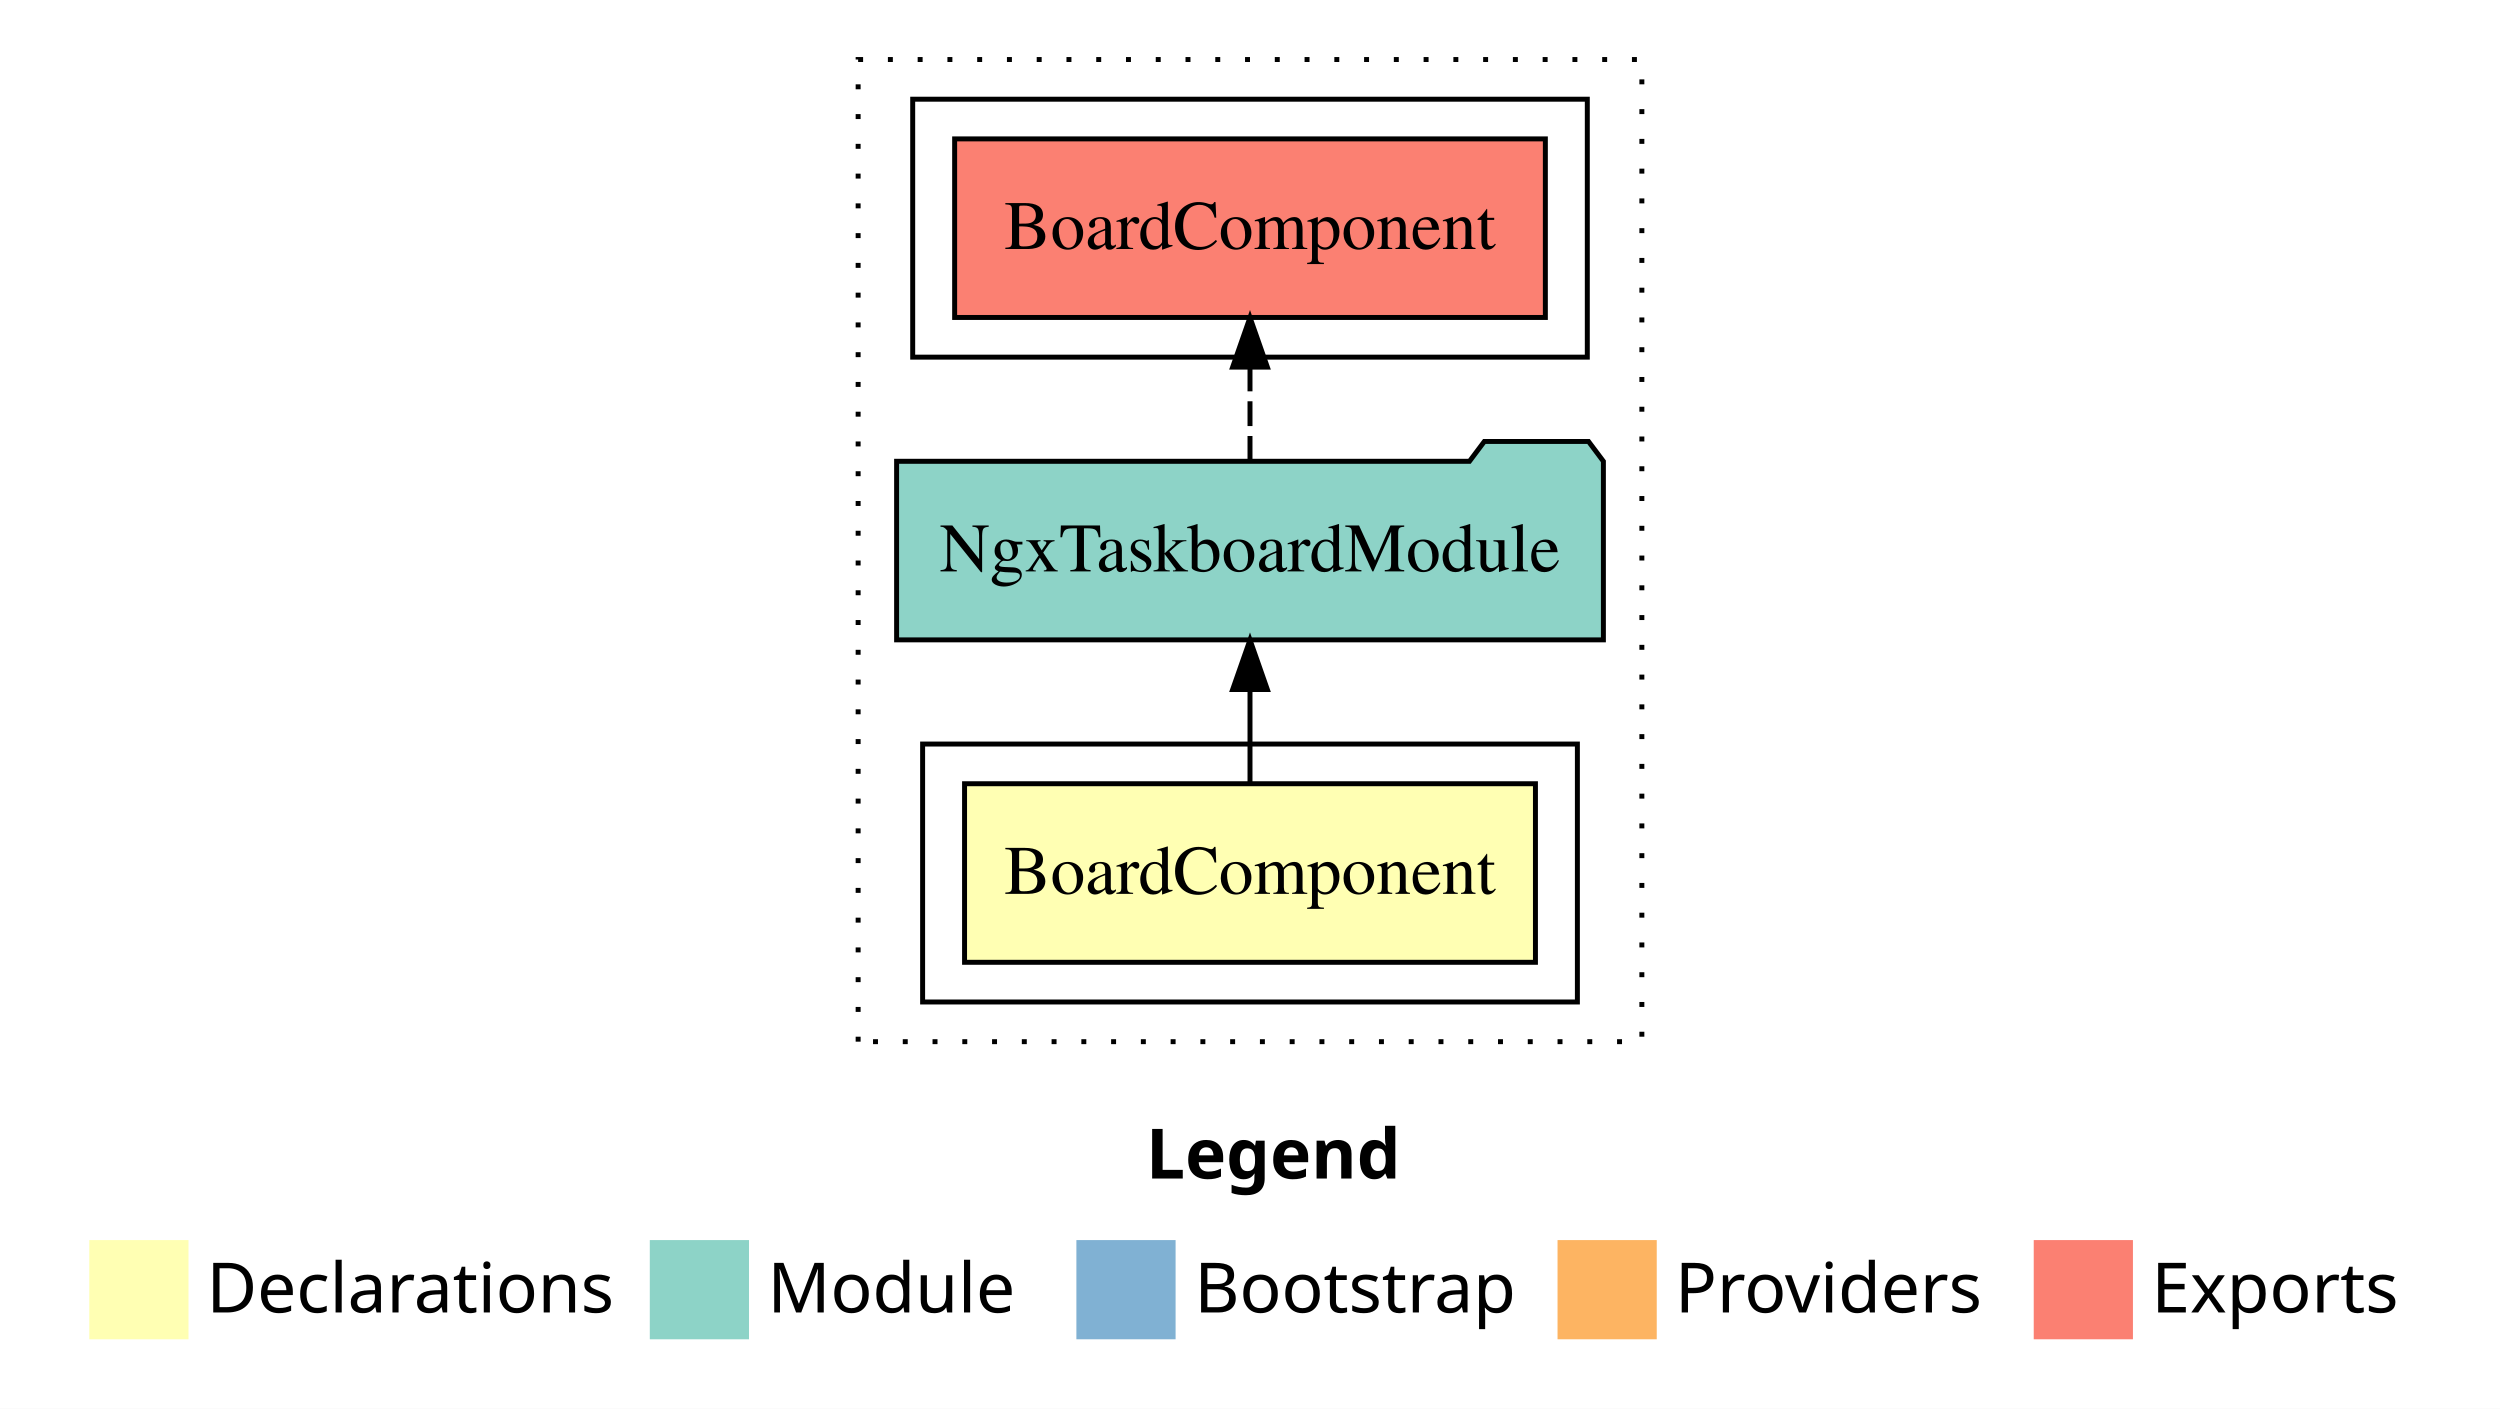
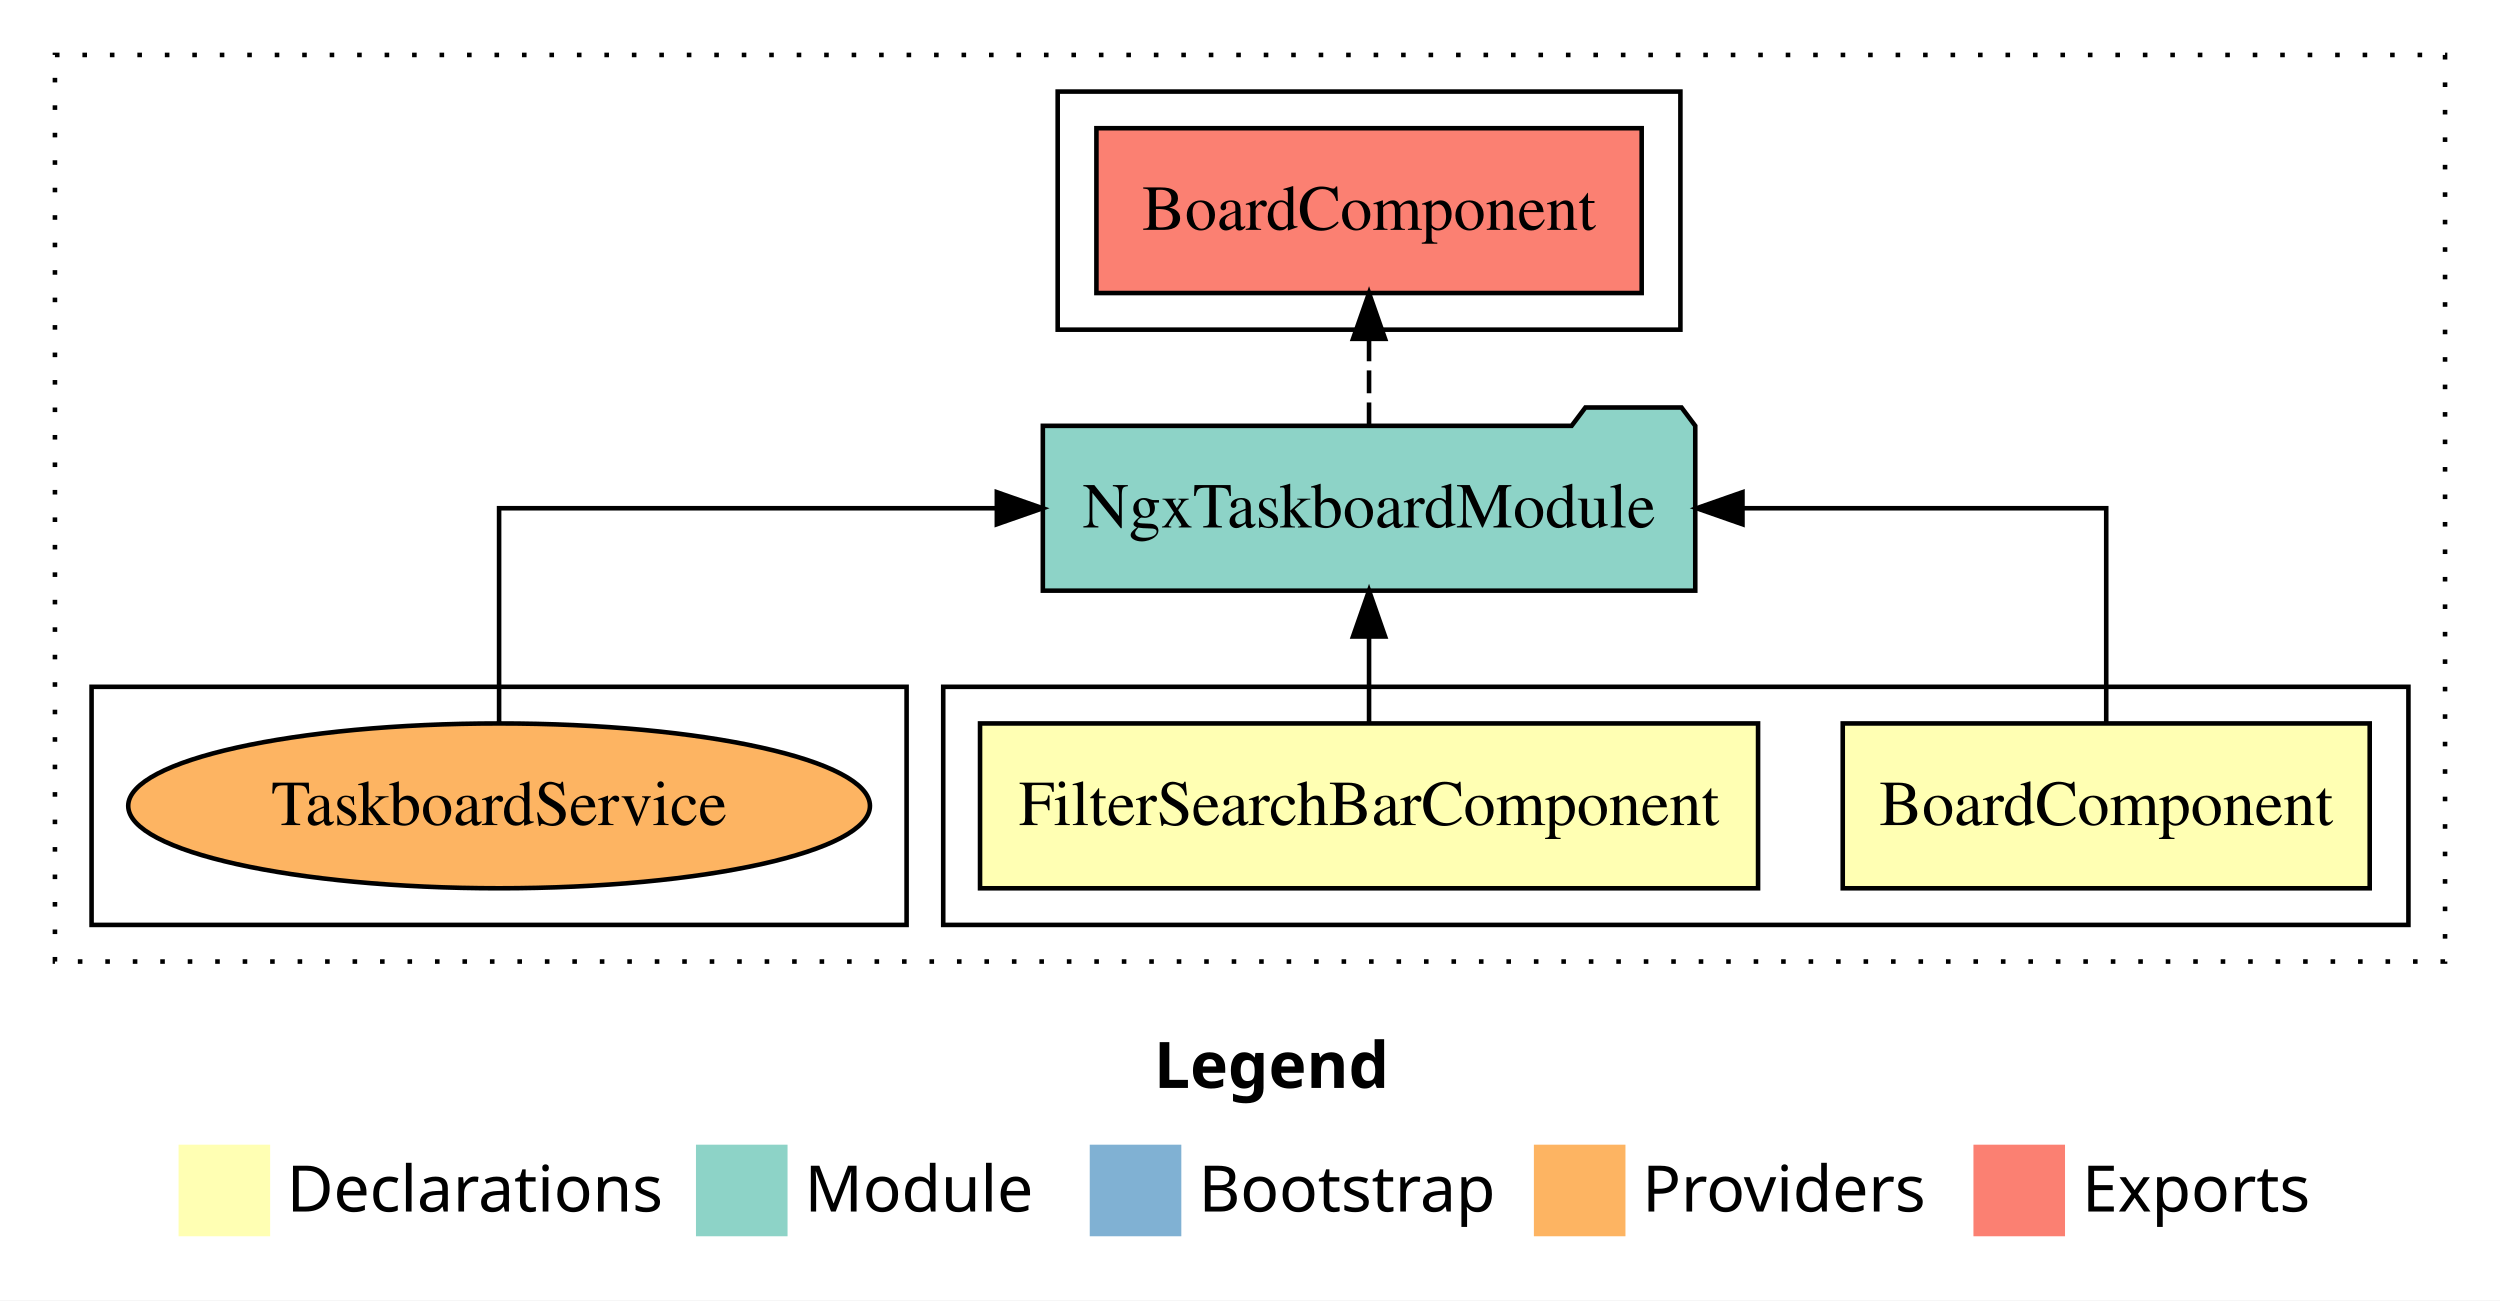
- <svg xmlns="http://www.w3.org/2000/svg" width="504pt" height="284pt" viewBox="0.00 0.00 504.00 284.00">
+ <svg xmlns="http://www.w3.org/2000/svg" width="546pt" height="284pt" viewBox="0.00 0.00 546.00 284.00">
  <g id="graph0" class="graph" transform="scale(1 1) rotate(0) translate(4 280)">
-     <polygon fill="#ffffff" stroke="transparent" points="-4,4 -4,-280 500,-280 500,4 -4,4" />
-     <text text-anchor="start" x="227.009" y="-42.4" font-family="sans-serif" font-weight="bold" font-size="14.00" fill="#000000">Legend</text>
-     <polygon fill="#ffffb3" stroke="transparent" points="14,-10 14,-30 34,-30 34,-10 14,-10" />
-     <text text-anchor="start" x="37.629" y="-15.4" font-family="sans-serif" font-size="14.00" fill="#000000">  Declarations</text>
-     <polygon fill="#8dd3c7" stroke="transparent" points="127,-10 127,-30 147,-30 147,-10 127,-10" />
-     <text text-anchor="start" x="150.725" y="-15.4" font-family="sans-serif" font-size="14.00" fill="#000000">  Module</text>
-     <polygon fill="#80b1d3" stroke="transparent" points="213,-10 213,-30 233,-30 233,-10 213,-10" />
-     <text text-anchor="start" x="236.781" y="-15.4" font-family="sans-serif" font-size="14.00" fill="#000000">  Bootstrap</text>
-     <polygon fill="#fdb462" stroke="transparent" points="310,-10 310,-30 330,-30 330,-10 310,-10" />
-     <text text-anchor="start" x="333.673" y="-15.4" font-family="sans-serif" font-size="14.00" fill="#000000">  Providers</text>
-     <polygon fill="#fb8072" stroke="transparent" points="406,-10 406,-30 426,-30 426,-10 406,-10" />
-     <text text-anchor="start" x="429.726" y="-15.4" font-family="sans-serif" font-size="14.00" fill="#000000">  Exports</text>
+     <polygon fill="#ffffff" stroke="transparent" points="-4,4 -4,-280 542,-280 542,4 -4,4" />
+     <text text-anchor="start" x="248.009" y="-42.4" font-family="sans-serif" font-weight="bold" font-size="14.00" fill="#000000">Legend</text>
+     <polygon fill="#ffffb3" stroke="transparent" points="35,-10 35,-30 55,-30 55,-10 35,-10" />
+     <text text-anchor="start" x="58.629" y="-15.4" font-family="sans-serif" font-size="14.00" fill="#000000">  Declarations</text>
+     <polygon fill="#8dd3c7" stroke="transparent" points="148,-10 148,-30 168,-30 168,-10 148,-10" />
+     <text text-anchor="start" x="171.725" y="-15.4" font-family="sans-serif" font-size="14.00" fill="#000000">  Module</text>
+     <polygon fill="#80b1d3" stroke="transparent" points="234,-10 234,-30 254,-30 254,-10 234,-10" />
+     <text text-anchor="start" x="257.781" y="-15.4" font-family="sans-serif" font-size="14.00" fill="#000000">  Bootstrap</text>
+     <polygon fill="#fdb462" stroke="transparent" points="331,-10 331,-30 351,-30 351,-10 331,-10" />
+     <text text-anchor="start" x="354.673" y="-15.4" font-family="sans-serif" font-size="14.00" fill="#000000">  Providers</text>
+     <polygon fill="#fb8072" stroke="transparent" points="427,-10 427,-30 447,-30 447,-10 427,-10" />
+     <text text-anchor="start" x="450.726" y="-15.4" font-family="sans-serif" font-size="14.00" fill="#000000">  Exports</text>
    <g id="clust1" class="cluster">
-       <polygon fill="none" stroke="#000000" stroke-dasharray="1,5" points="169,-70 169,-268 327,-268 327,-70 169,-70" />
+       <polygon fill="none" stroke="#000000" stroke-dasharray="1,5" points="8,-70 8,-268 530,-268 530,-70 8,-70" />
    </g>
    <g id="clust2" class="cluster">
-       <polygon fill="none" stroke="#000000" points="182,-78 182,-130 314,-130 314,-78 182,-78" />
+       <polygon fill="none" stroke="#000000" points="202,-78 202,-130 522,-130 522,-78 202,-78" />
    </g>
-     <g id="clust5" class="cluster">
-       <polygon fill="none" stroke="#000000" points="180,-208 180,-260 316,-260 316,-208 180,-208" />
+     <g id="clust6" class="cluster">
+       <polygon fill="none" stroke="#000000" points="227,-208 227,-260 363,-260 363,-208 227,-208" />
+     </g>
+     <g id="clust8" class="cluster">
+       <polygon fill="none" stroke="#000000" points="16,-78 16,-130 194,-130 194,-78 16,-78" />
    </g>
    <g id="node1" class="node">
-       <polygon fill="#ffffb3" stroke="#000000" points="305.545,-122 190.455,-122 190.455,-86 305.545,-86 305.545,-122" />
-       <text text-anchor="middle" x="248" y="-99.8" font-family="Times,serif" font-size="14.00" fill="#000000">BoardComponent</text>
+       <polygon fill="#ffffb3" stroke="#000000" points="513.545,-122 398.455,-122 398.455,-86 513.545,-86 513.545,-122" />
+       <text text-anchor="middle" x="456" y="-99.8" font-family="Times,serif" font-size="14.00" fill="#000000">BoardComponent</text>
+     </g>
+     <g id="node3" class="node">
+       <polygon fill="#8dd3c7" stroke="#000000" points="366.244,-187 363.244,-191 342.244,-191 339.244,-187 223.756,-187 223.756,-151 366.244,-151 366.244,-187" />
+       <text text-anchor="middle" x="295" y="-164.8" font-family="Times,serif" font-size="14.00" fill="#000000">NgxTaskboardModule</text>
+     </g>
+     <g id="edge1" class="edge">
+       <path fill="none" stroke="#000000" d="M456,-122.106C456,-141.339 456,-169 456,-169 456,-169 376.555,-169 376.555,-169" />
+       <polygon fill="#000000" stroke="#000000" points="376.555,-165.5 366.555,-169 376.555,-172.5 376.555,-165.5" />
    </g>
    <g id="node2" class="node">
-       <polygon fill="#8dd3c7" stroke="#000000" points="319.244,-187 316.244,-191 295.244,-191 292.244,-187 176.756,-187 176.756,-151 319.244,-151 319.244,-187" />
-       <text text-anchor="middle" x="248" y="-164.8" font-family="Times,serif" font-size="14.00" fill="#000000">NgxTaskboardModule</text>
-     </g>
-     <g id="edge1" class="edge">
-       <path fill="none" stroke="#000000" d="M248,-122.106C248,-122.106 248,-140.991 248,-140.991" />
-       <polygon fill="#000000" stroke="#000000" points="244.5,-140.991 248,-150.991 251.5,-140.991 244.5,-140.991" />
-     </g>
-     <g id="node3" class="node">
-       <polygon fill="#fb8072" stroke="#000000" points="307.544,-252 188.456,-252 188.456,-216 307.544,-216 307.544,-252" />
-       <text text-anchor="middle" x="248" y="-229.8" font-family="Times,serif" font-size="14.00" fill="#000000">BoardComponent </text>
+       <polygon fill="#ffffb3" stroke="#000000" points="379.961,-122 210.039,-122 210.039,-86 379.961,-86 379.961,-122" />
+       <text text-anchor="middle" x="295" y="-99.8" font-family="Times,serif" font-size="14.00" fill="#000000">FilterSearchBarComponent</text>
    </g>
    <g id="edge2" class="edge">
-       <path fill="none" stroke="#000000" stroke-dasharray="5,2" d="M248,-187.106C248,-187.106 248,-205.991 248,-205.991" />
-       <polygon fill="#000000" stroke="#000000" points="244.5,-205.991 248,-215.991 251.5,-205.991 244.5,-205.991" />
+       <path fill="none" stroke="#000000" d="M295,-122.106C295,-122.106 295,-140.991 295,-140.991" />
+       <polygon fill="#000000" stroke="#000000" points="291.5,-140.991 295,-150.991 298.5,-140.991 291.5,-140.991" />
+     </g>
+     <g id="node4" class="node">
+       <polygon fill="#fb8072" stroke="#000000" points="354.544,-252 235.456,-252 235.456,-216 354.544,-216 354.544,-252" />
+       <text text-anchor="middle" x="295" y="-229.8" font-family="Times,serif" font-size="14.00" fill="#000000">BoardComponent </text>
+     </g>
+     <g id="edge3" class="edge">
+       <path fill="none" stroke="#000000" stroke-dasharray="5,2" d="M295,-187.106C295,-187.106 295,-205.991 295,-205.991" />
+       <polygon fill="#000000" stroke="#000000" points="291.5,-205.991 295,-215.991 298.5,-205.991 291.5,-205.991" />
+     </g>
+     <g id="node5" class="node">
+       <ellipse fill="#fdb462" stroke="#000000" cx="105" cy="-104" rx="80.999" ry="18" />
+       <text text-anchor="middle" x="105" y="-99.8" font-family="Times,serif" font-size="14.00" fill="#000000">TaskboardService</text>
+     </g>
+     <g id="edge4" class="edge">
+       <path fill="none" stroke="#000000" d="M105,-122.106C105,-141.339 105,-169 105,-169 105,-169 213.71,-169 213.71,-169" />
+       <polygon fill="#000000" stroke="#000000" points="213.71,-172.5 223.71,-169 213.71,-165.5 213.71,-172.5" />
    </g>
  </g>
</svg>
